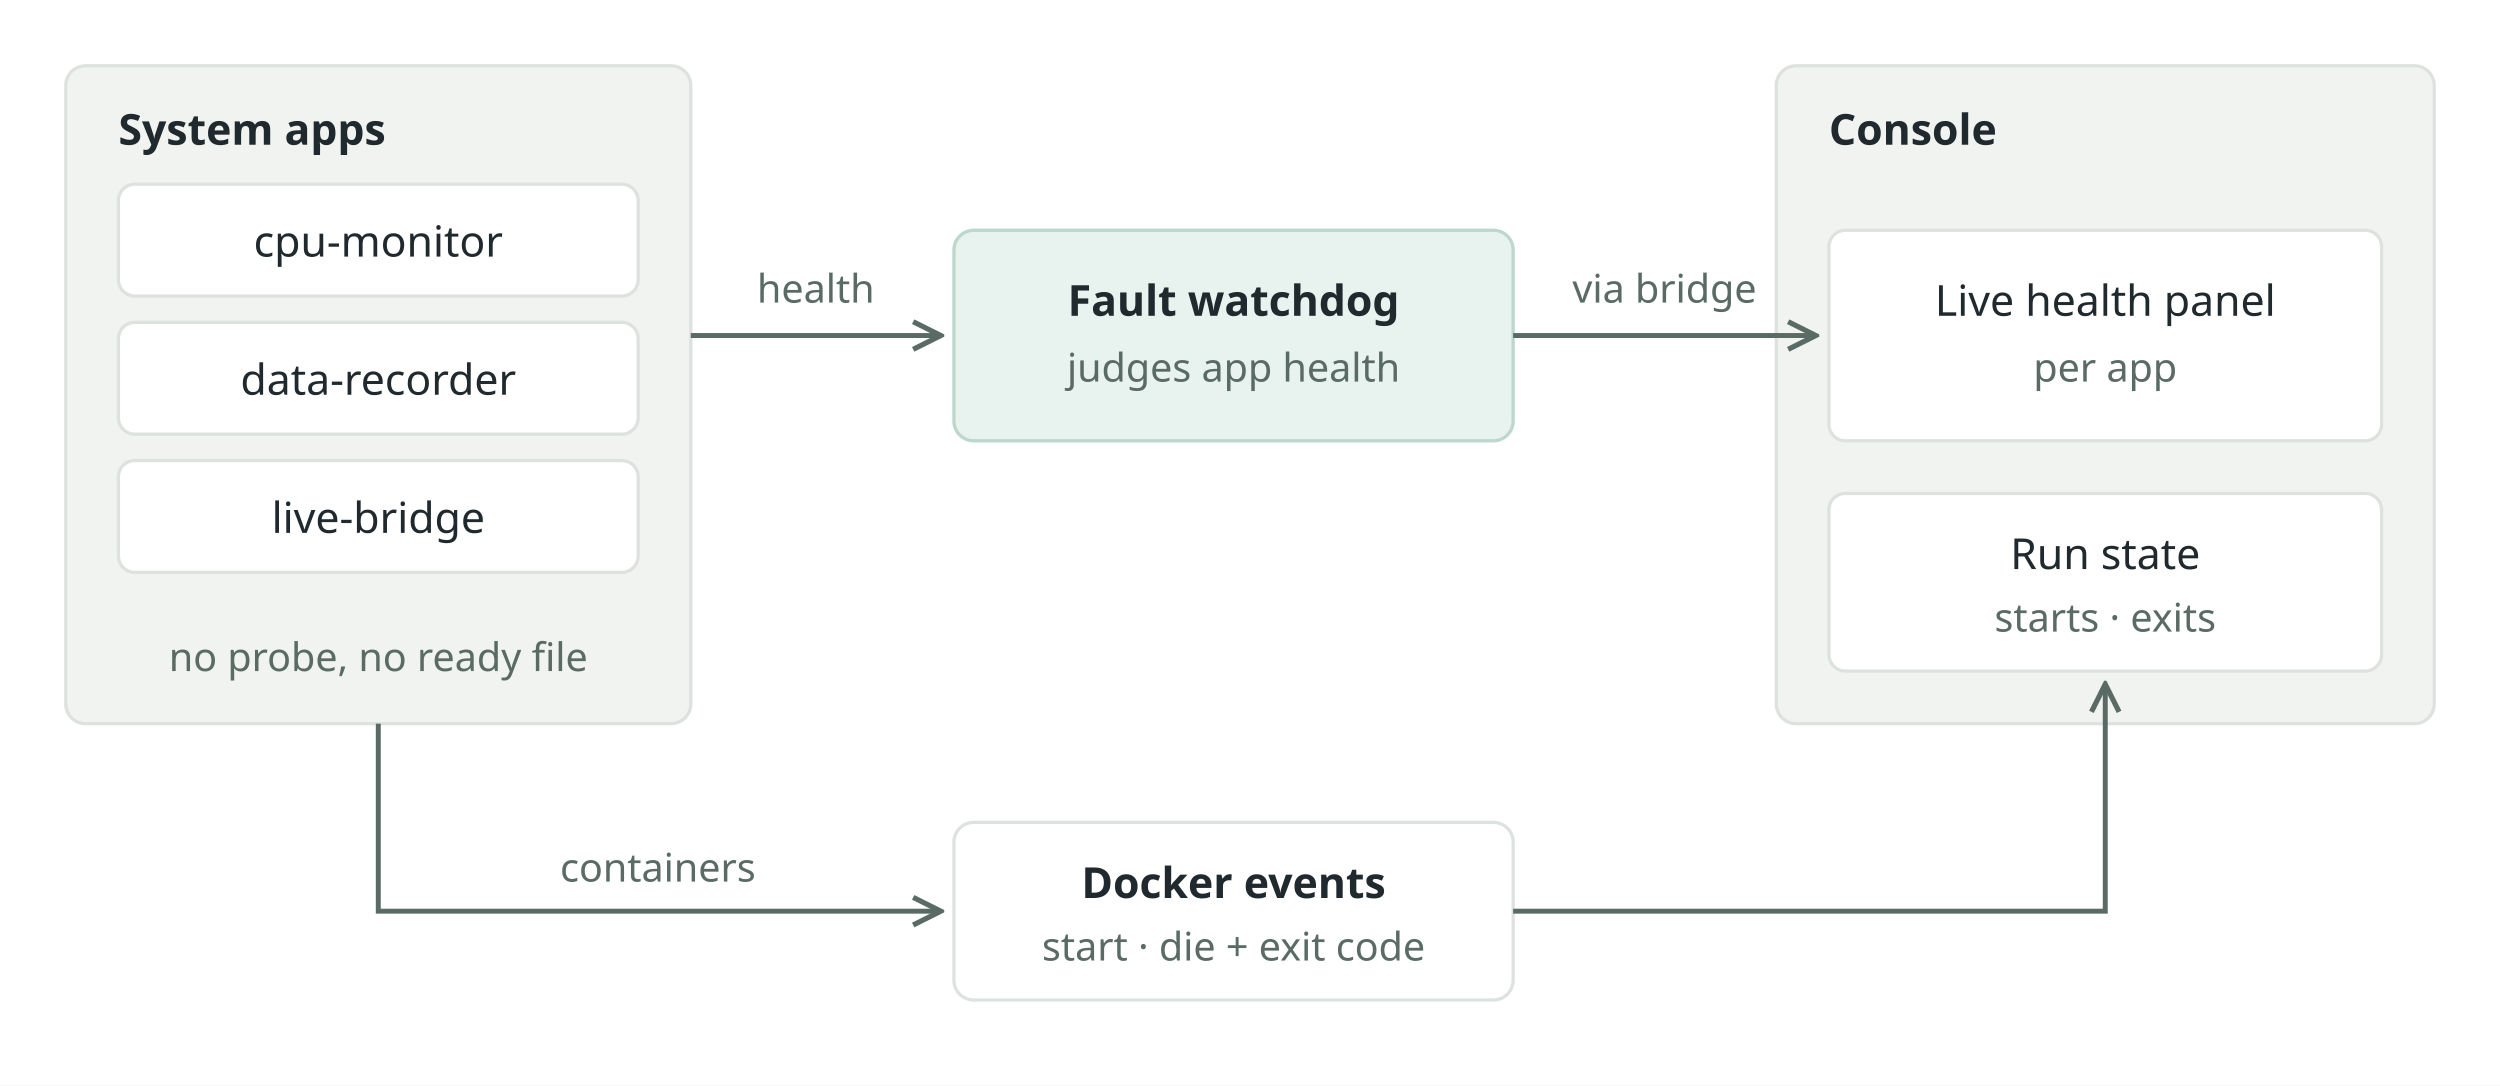
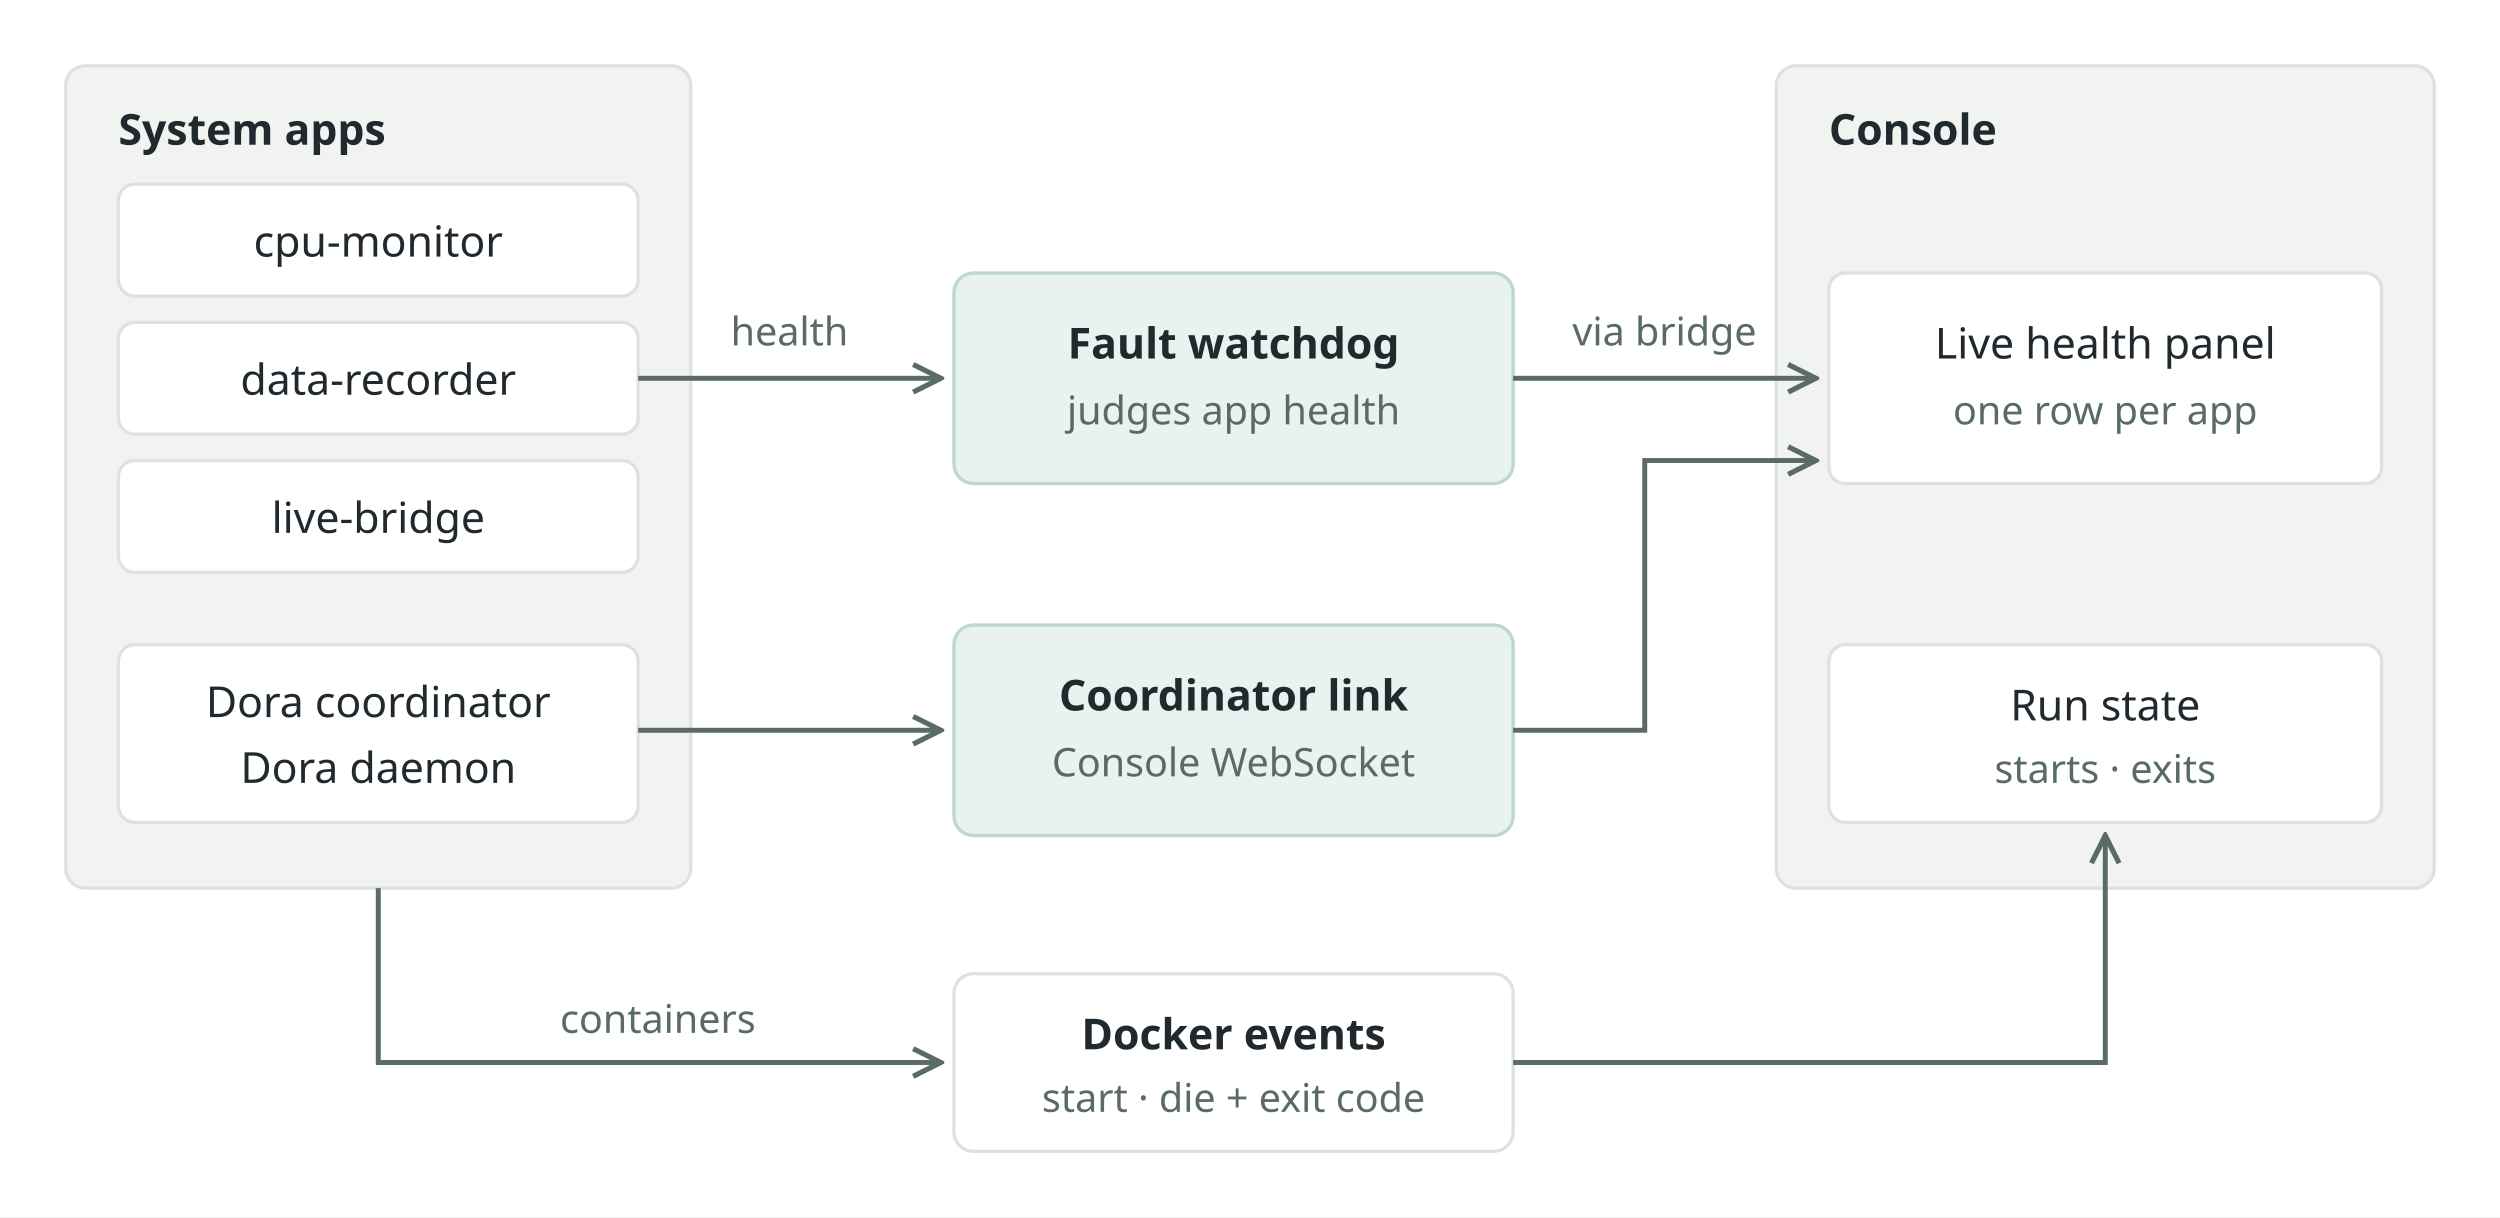
- <svg xmlns="http://www.w3.org/2000/svg" viewBox="0 0 760 330" role="img" font-family="system-ui,sans-serif" font-size="13">
-   <rect width="760" height="330" fill="#fff" />
+ <svg xmlns="http://www.w3.org/2000/svg" viewBox="0 0 760 370" role="img" font-family="system-ui,sans-serif" font-size="13">
+   <rect width="760" height="370" fill="#fff" />
  <defs>
    <marker id="a" viewBox="0 0 10 10" refX="9" refY="5" markerWidth="7" markerHeight="7" orient="auto-start-reverse">
      <path d="M1 1l8 4-8 4" fill="none" stroke="#596b64" stroke-width="1.5" />
    </marker>
  </defs>
-   <rect x="20" y="20" width="190" height="200" rx="6" fill="#f0f3f0" stroke="#dde2df" />
+   <rect x="20" y="20" width="190" height="250" rx="6" fill="#f0f3f0" stroke="#dde2df" />
  <text x="36" y="44" font-weight="600" fill="#202a2e">System apps</text>
  <rect x="36" y="56" width="158" height="34" rx="5" fill="#fff" stroke="#dde2df" />
  <text x="115" y="78" text-anchor="middle" fill="#202a2e">cpu-monitor</text>
  <rect x="36" y="98" width="158" height="34" rx="5" fill="#fff" stroke="#dde2df" />
  <text x="115" y="120" text-anchor="middle" fill="#202a2e">data-recorder</text>
  <rect x="36" y="140" width="158" height="34" rx="5" fill="#fff" stroke="#dde2df" />
  <text x="115" y="162" text-anchor="middle" fill="#202a2e">live-bridge</text>
-   <text x="115" y="204" text-anchor="middle" fill="#596b64" font-size="12">no probe, no ready file</text>
-   <rect x="290" y="70" width="170" height="64" rx="6" fill="#e8f2ee" stroke="#bcd8cc" />
-   <text x="375" y="96" text-anchor="middle" fill="#202a2e" font-weight="600">Fault watchdog</text>
-   <text x="375" y="116" text-anchor="middle" fill="#596b64" font-size="12">judges app health</text>
-   <line x1="210" y1="102" x2="286" y2="102" stroke="#596b64" stroke-width="1.5" marker-end="url(#a)" />
-   <text x="248" y="92" text-anchor="middle" fill="#596b64" font-size="12">health</text>
-   <rect x="540" y="20" width="200" height="200" rx="6" fill="#f0f3f0" stroke="#dde2df" />
+   <rect x="36" y="196" width="158" height="54" rx="5" fill="#fff" stroke="#dde2df" />
+   <text x="115" y="218" text-anchor="middle" fill="#202a2e">Dora coordinator</text>
+   <text x="115" y="238" text-anchor="middle" fill="#202a2e">Dora daemon</text>
+   <rect x="290" y="83" width="170" height="64" rx="6" fill="#e8f2ee" stroke="#bcd8cc" />
+   <text x="375" y="109" text-anchor="middle" fill="#202a2e" font-weight="600">Fault watchdog</text>
+   <text x="375" y="129" text-anchor="middle" fill="#596b64" font-size="12">judges app health</text>
+   <line x1="194" y1="115" x2="286" y2="115" stroke="#596b64" stroke-width="1.5" marker-end="url(#a)" />
+   <text x="240" y="105" text-anchor="middle" fill="#596b64" font-size="12">health</text>
+   <rect x="290" y="190" width="170" height="64" rx="6" fill="#e8f2ee" stroke="#bcd8cc" />
+   <text x="375" y="216" text-anchor="middle" fill="#202a2e" font-weight="600">Coordinator link</text>
+   <text x="375" y="236" text-anchor="middle" fill="#596b64" font-size="12">Console WebSocket</text>
+   <line x1="194" y1="222" x2="286" y2="222" stroke="#596b64" stroke-width="1.5" marker-end="url(#a)" />
+   <rect x="540" y="20" width="200" height="250" rx="6" fill="#f0f3f0" stroke="#dde2df" />
  <text x="556" y="44" font-weight="600" fill="#202a2e">Console</text>
-   <rect x="556" y="70" width="168" height="64" rx="5" fill="#fff" stroke="#dde2df" />
-   <text x="640" y="96" text-anchor="middle" fill="#202a2e">Live health panel</text>
-   <text x="640" y="116" text-anchor="middle" fill="#596b64" font-size="12">per app</text>
-   <rect x="556" y="150" width="168" height="54" rx="5" fill="#fff" stroke="#dde2df" />
-   <text x="640" y="173" text-anchor="middle" fill="#202a2e">Run state</text>
-   <text x="640" y="192" text-anchor="middle" fill="#596b64" font-size="12">starts · exits</text>
-   <line x1="460" y1="102" x2="552" y2="102" stroke="#596b64" stroke-width="1.5" marker-end="url(#a)" />
-   <text x="506" y="92" text-anchor="middle" fill="#596b64" font-size="12">via bridge</text>
-   <rect x="290" y="250" width="170" height="54" rx="6" fill="#fff" stroke="#dde2df" />
-   <text x="375" y="273" text-anchor="middle" fill="#202a2e" font-weight="600">Docker events</text>
-   <text x="375" y="292" text-anchor="middle" fill="#596b64" font-size="12">start · die + exit code</text>
-   <path d="M460 277 H640 V208" fill="none" stroke="#596b64" stroke-width="1.5" marker-end="url(#a)" />
-   <path d="M115 220 V277 H286" fill="none" stroke="#596b64" stroke-width="1.5" marker-end="url(#a)" />
-   <text x="200" y="268" text-anchor="middle" fill="#596b64" font-size="12">containers</text>
+   <rect x="556" y="83" width="168" height="64" rx="5" fill="#fff" stroke="#dde2df" />
+   <text x="640" y="109" text-anchor="middle" fill="#202a2e">Live health panel</text>
+   <text x="640" y="129" text-anchor="middle" fill="#596b64" font-size="12">one row per app</text>
+   <rect x="556" y="196" width="168" height="54" rx="5" fill="#fff" stroke="#dde2df" />
+   <text x="640" y="219" text-anchor="middle" fill="#202a2e">Run state</text>
+   <text x="640" y="238" text-anchor="middle" fill="#596b64" font-size="12">starts · exits</text>
+   <line x1="460" y1="115" x2="552" y2="115" stroke="#596b64" stroke-width="1.5" marker-end="url(#a)" />
+   <text x="506" y="105" text-anchor="middle" fill="#596b64" font-size="12">via bridge</text>
+   <path d="M460 222 H500 V140 H552" fill="none" stroke="#596b64" stroke-width="1.5" marker-end="url(#a)" />
+   <rect x="290" y="296" width="170" height="54" rx="6" fill="#fff" stroke="#dde2df" />
+   <text x="375" y="319" text-anchor="middle" fill="#202a2e" font-weight="600">Docker events</text>
+   <text x="375" y="338" text-anchor="middle" fill="#596b64" font-size="12">start · die + exit code</text>
+   <path d="M460 323 H640 V254" fill="none" stroke="#596b64" stroke-width="1.5" marker-end="url(#a)" />
+   <path d="M115 270 V323 H286" fill="none" stroke="#596b64" stroke-width="1.5" marker-end="url(#a)" />
+   <text x="200" y="314" text-anchor="middle" fill="#596b64" font-size="12">containers</text>
</svg>
